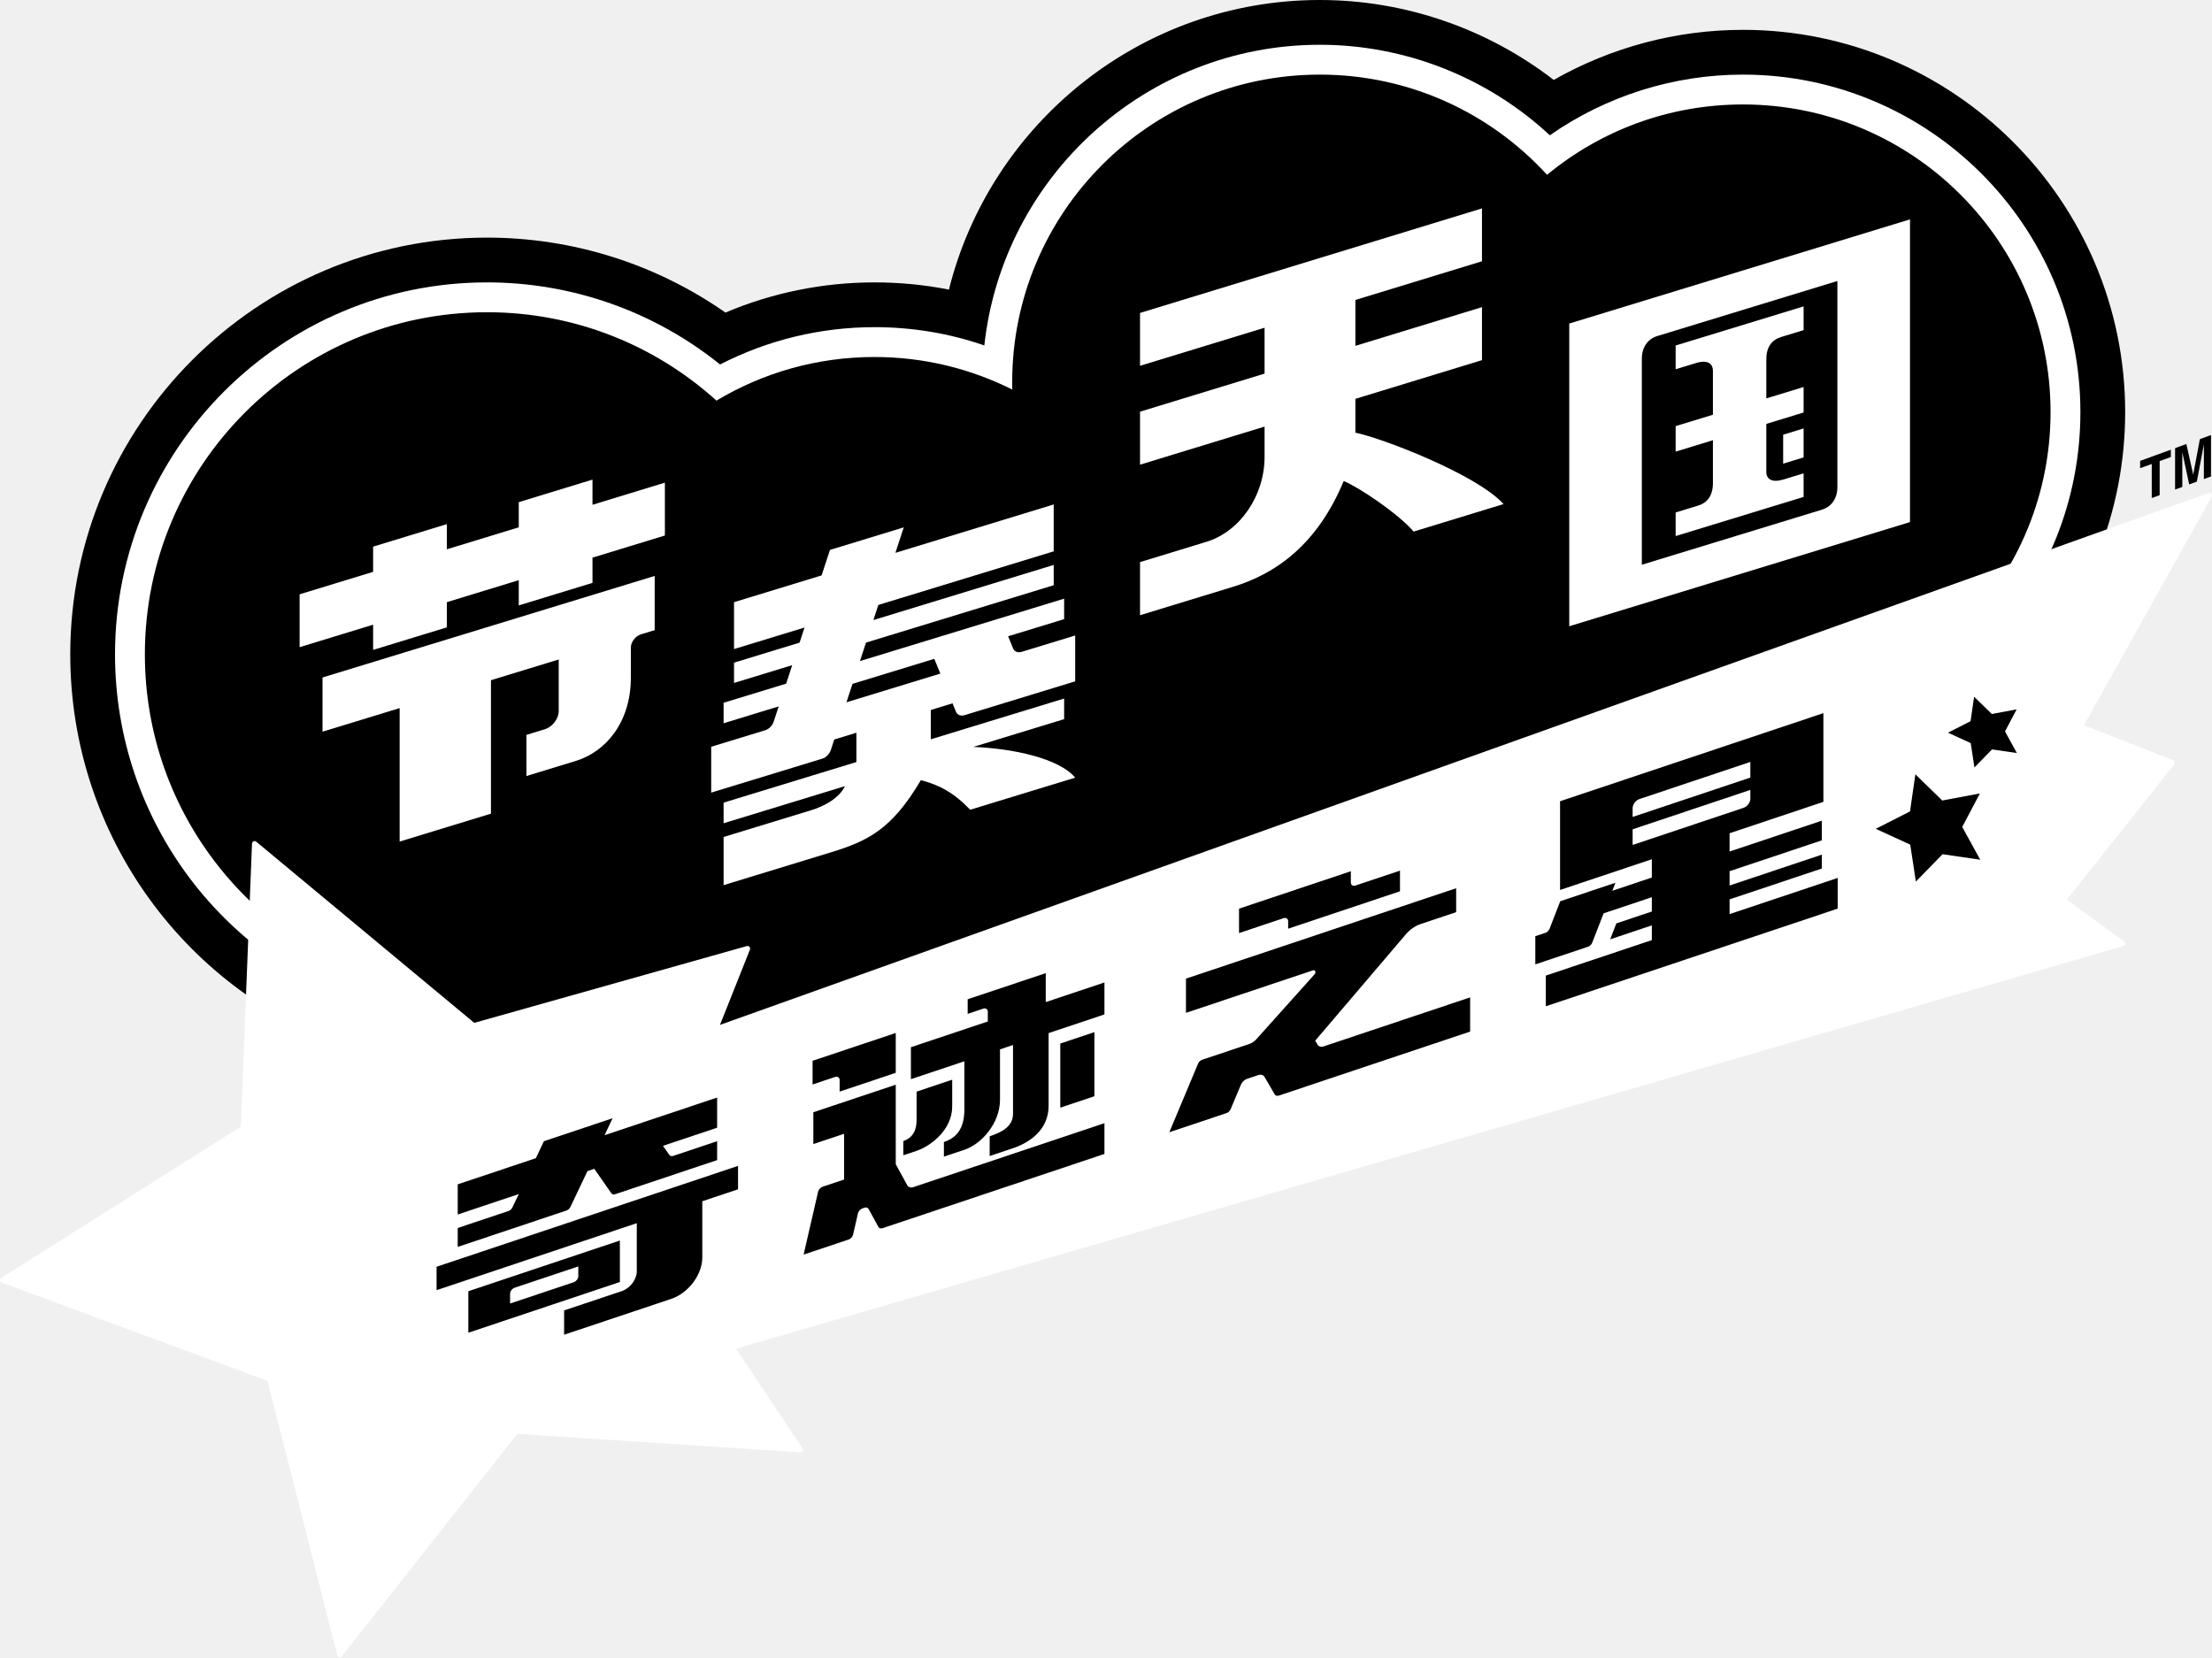
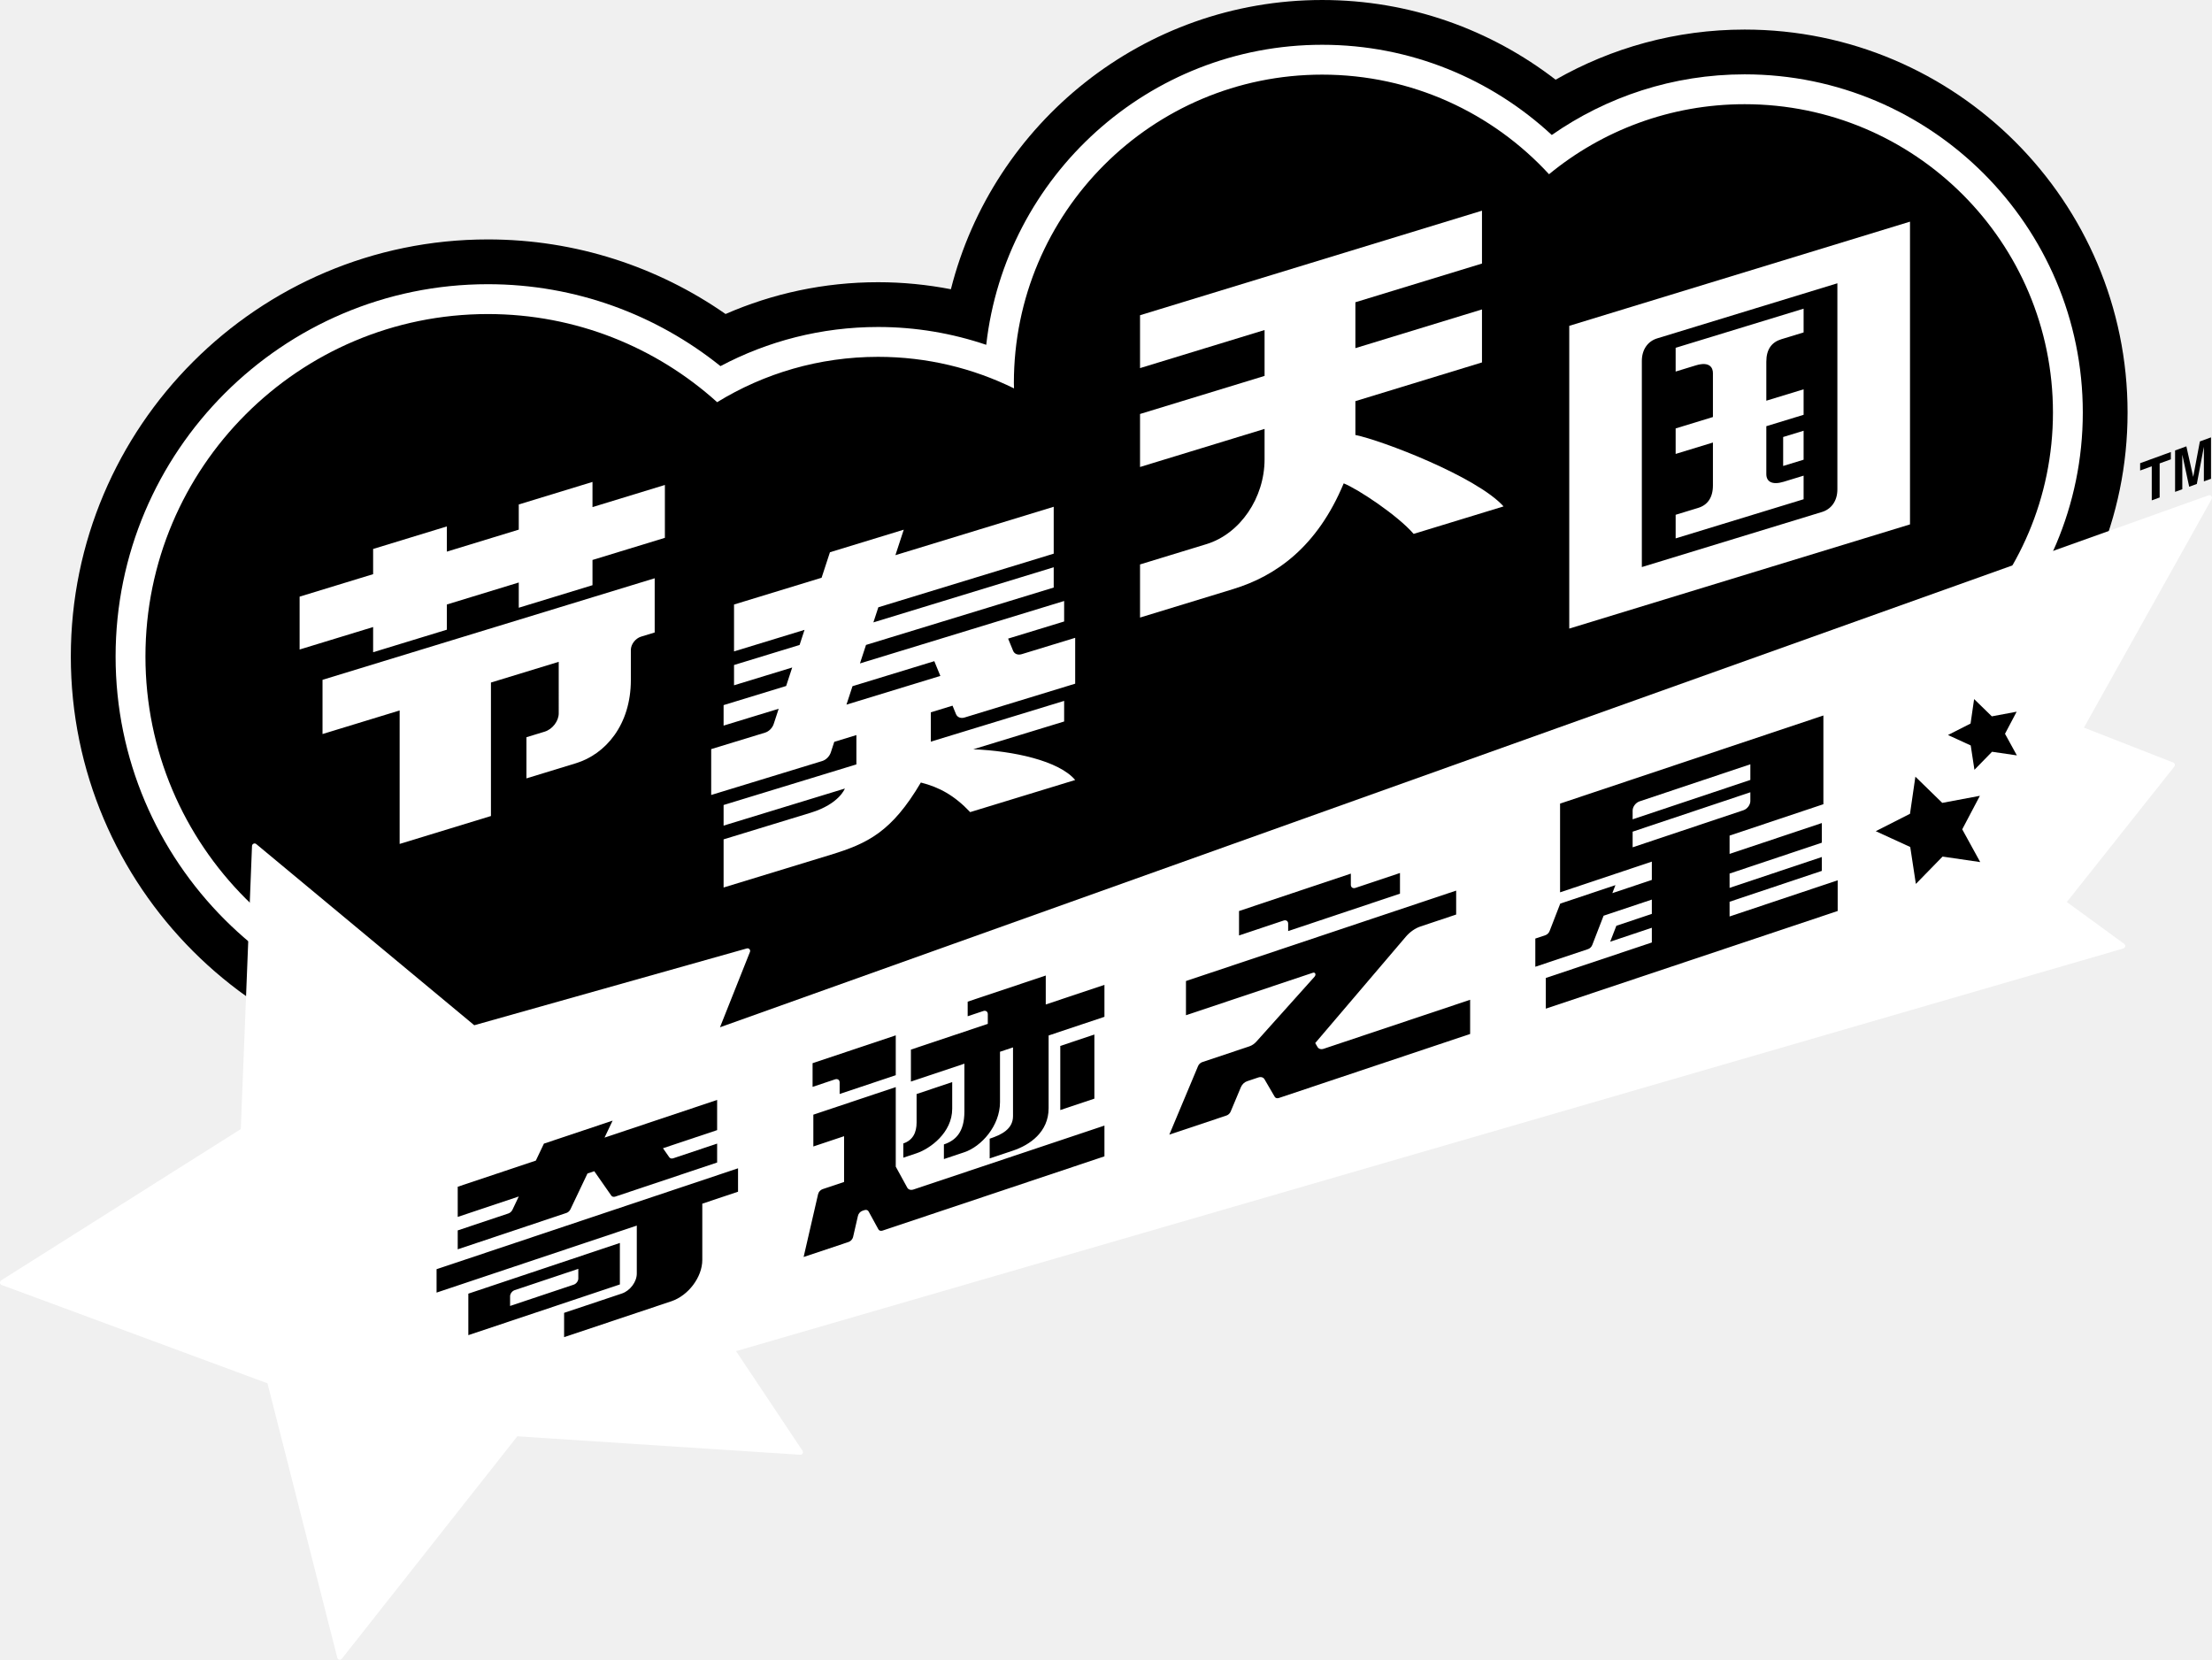
- <svg xmlns="http://www.w3.org/2000/svg" version="1.1" id="svg1" width="666.667" height="499.504" viewBox="0 0 666.667 499.504">
+ <svg xmlns="http://www.w3.org/2000/svg" version="1.1" id="svg1" width="666.667" height="500.181" viewBox="0 0 666.667 500.181">
  <defs id="defs1">
    <clipPath clipPathUnits="userSpaceOnUse" id="clipPath2">
-       <path d="M 0,374.628 H 500 V 0 H 0 Z" transform="translate(-393.9622,-367.8809)" id="path2" />
+       <path d="M 0,375.136 H 500 V 0 H 0 Z" transform="translate(-394.3619,-368.4525)" id="path2" />
    </clipPath>
    <clipPath clipPathUnits="userSpaceOnUse" id="clipPath4">
-       <path d="M 0,374.628 H 500 V 0 H 0 Z" transform="translate(-393.9622,-357.7607)" id="path4" />
+       <path d="M 0,375.136 H 500 V 0 H 0 Z" transform="translate(-394.3618,-358.3321)" id="path4" />
    </clipPath>
    <clipPath clipPathUnits="userSpaceOnUse" id="clipPath6">
-       <path d="M 0,374.628 H 500 V 0 H 0 Z" transform="translate(-463.5064,-281.4696)" id="path6" />
+       <path d="M 0,375.136 H 500 V 0 H 0 Z" transform="translate(-394.3617,-351.5852)" id="path6" />
    </clipPath>
    <clipPath clipPathUnits="userSpaceOnUse" id="clipPath8">
-       <path d="M 0,374.628 H 500 V 0 H 0 Z" transform="translate(-499.2119,-263.1751)" id="path8" />
+       <path d="M 0,375.136 H 500 V 0 H 0 Z" transform="translate(-436.3054,-278.4764)" id="path8" />
    </clipPath>
    <clipPath clipPathUnits="userSpaceOnUse" id="clipPath10">
-       <path d="M 0,374.628 H 500 V 0 H 0 Z" transform="translate(-453.2109,-209.2829)" id="path10" />
+       <path d="M 0,375.136 H 500 V 0 H 0 Z" transform="translate(-499.2119,-263.1751)" id="path10" />
    </clipPath>
    <clipPath clipPathUnits="userSpaceOnUse" id="clipPath12">
-       <path d="M 0,374.628 H 500 V 0 H 0 Z" transform="translate(-447.5335,-195.263)" id="path12" />
+       <path d="M 0,375.136 H 500 V 0 H 0 Z" transform="translate(-453.2109,-209.2829)" id="path12" />
    </clipPath>
    <clipPath clipPathUnits="userSpaceOnUse" id="clipPath14">
-       <path d="M 0,374.628 H 500 V 0 H 0 Z" transform="translate(-369.04,-187.1595)" id="path14" />
+       <path d="M 0,375.136 H 500 V 0 H 0 Z" transform="translate(-447.5335,-195.263)" id="path14" />
    </clipPath>
    <clipPath clipPathUnits="userSpaceOnUse" id="clipPath16">
-       <path d="M 0,374.628 H 500 V 0 H 0 Z" transform="translate(-305.3451,-175.1406)" id="path16" />
+       <path d="M 0,375.136 H 500 V 0 H 0 Z" transform="translate(-369.04,-187.1594)" id="path16" />
    </clipPath>
    <clipPath clipPathUnits="userSpaceOnUse" id="clipPath18">
-       <path d="M 0,374.628 H 500 V 0 H 0 Z" transform="translate(-207.1869,-127.8609)" id="path18" />
+       <path d="M 0,375.136 H 500 V 0 H 0 Z" transform="translate(-305.3451,-175.1405)" id="path18" />
    </clipPath>
    <clipPath clipPathUnits="userSpaceOnUse" id="clipPath20">
-       <path d="M 0,374.628 H 500 V 0 H 0 Z" transform="translate(-130.7222,-88.3447)" id="path20" />
+       <path d="M 0,375.136 H 500 V 0 H 0 Z" transform="translate(-207.1869,-127.8609)" id="path20" />
    </clipPath>
    <clipPath clipPathUnits="userSpaceOnUse" id="clipPath22">
-       <path d="M 0,374.628 H 500 V 0 H 0 Z" transform="translate(-415.3211,-311.1071)" id="path22" />
+       <path d="M 0,375.136 H 500 V 0 H 0 Z" transform="translate(-130.7222,-88.34461)" id="path22" />
    </clipPath>
    <clipPath clipPathUnits="userSpaceOnUse" id="clipPath24">
-       <path d="M 0,374.628 H 500 V 0 H 0 Z" transform="translate(-334.9862,-315.5672)" id="path24" />
+       <path d="M 0,375.136 H 500 V 0 H 0 Z" transform="translate(-415.3211,-311.1071)" id="path24" />
    </clipPath>
    <clipPath clipPathUnits="userSpaceOnUse" id="clipPath26">
-       <path d="M 0,374.628 H 500 V 0 H 0 Z" transform="translate(-191.333,-215.871)" id="path26" />
+       <path d="M 0,375.136 H 500 V 0 H 0 Z" transform="translate(-334.9862,-315.5672)" id="path26" />
    </clipPath>
    <clipPath clipPathUnits="userSpaceOnUse" id="clipPath28">
-       <path d="M 0,374.628 H 500 V 0 H 0 Z" transform="translate(-150.2897,-265.5225)" id="path28" />
+       <path d="M 0,375.136 H 500 V 0 H 0 Z" transform="translate(-191.333,-215.871)" id="path28" />
    </clipPath>
    <clipPath clipPathUnits="userSpaceOnUse" id="clipPath30">
-       <path d="M 0,374.628 H 500 V 0 H 0 Z" transform="translate(-498.1643,-266.332)" id="path30" />
+       <path d="M 0,375.136 H 500 V 0 H 0 Z" transform="translate(-150.2897,-265.5225)" id="path30" />
+     </clipPath>
+     <clipPath clipPathUnits="userSpaceOnUse" id="clipPath32">
+       <path d="M 0,375.136 H 500 V 0 H 0 Z" transform="translate(-498.1643,-266.332)" id="path32" />
    </clipPath>
  </defs>
  <g id="layer-MC0">
-     <path id="path1" d="m 0,0 c -15.046,0 -29.807,-3.957 -42.76,-11.323 -15.032,11.607 -33.648,18.07 -52.863,18.07 -40.427,0 -74.458,-27.905 -83.845,-65.465 -5.494,1.084 -11.116,1.629 -16.839,1.629 -11.622,0 -23.074,-2.336 -33.676,-6.82 -15.73,10.99 -34.485,16.941 -53.903,16.941 -51.94,0 -94.196,-42.256 -94.196,-94.196 0,-40.93 26.234,-76.792 64.574,-89.441 7.179,-9.929 16.435,-18.289 27.078,-24.405 13.031,-7.488 27.901,-11.447 43.003,-11.447 24.043,0 46.685,9.944 62.881,27.136 8.994,-3.08 18.502,-4.678 28.069,-4.678 23.984,0 46.616,9.92 62.812,27.065 8.538,-2.743 17.517,-4.165 26.519,-4.165 18.686,0 36.475,5.872 51.445,16.981 11.606,8.612 20.715,19.747 26.753,32.605 17.973,3.151 34.471,11.91 47.305,25.284 15.512,16.164 24.054,37.408 24.054,59.818 C 86.411,-38.764 47.647,0 0,0" style="fill:#000000;fill-opacity:1;fill-rule:nonzero;stroke:none" transform="matrix(1.333333,0,0,-1.333333,525.2829,8.996133)" clip-path="url(#clipPath2)" />
-     <path id="path3" d="m 0,0 c -15.626,0 -30.902,-4.832 -43.64,-13.711 -14.054,13.068 -32.675,20.458 -51.983,20.458 -39.256,0 -71.682,-29.8 -75.84,-67.968 -7.944,2.746 -16.265,4.132 -24.844,4.132 -12.179,0 -24.144,-2.904 -34.891,-8.435 -14.904,12 -33.43,18.556 -52.688,18.556 -46.359,0 -84.076,-37.717 -84.076,-84.076 0,-37.647 24.859,-70.488 60.786,-80.804 6.567,-9.963 15.435,-18.317 25.788,-24.267 11.5,-6.608 24.626,-10.101 37.961,-10.101 23.497,0 45.477,10.756 59.904,29.045 9.718,-4.323 20.338,-6.587 31.046,-6.587 23.389,0 45.322,10.687 59.753,28.853 9.311,-3.907 19.426,-5.953 29.578,-5.953 16.497,0 32.202,5.182 45.415,14.987 11.704,8.685 20.531,20.271 25.728,33.707 17.909,1.864 34.476,9.95 47.058,23.062 13.695,14.271 21.236,33.026 21.236,52.811 C 76.291,-34.224 42.067,0 0,0" style="fill:#ffffff;fill-opacity:1;fill-rule:nonzero;stroke:none" transform="matrix(1.333333,0,0,-1.333333,525.2829,22.48973)" clip-path="url(#clipPath4)" />
-     <path id="path5" d="m 0,0 c 0,38.408 -31.136,69.544 -69.544,69.544 -16.818,0 -32.242,-5.97 -44.268,-15.906 -12.716,13.92 -31.016,22.653 -51.356,22.653 -38.408,0 -69.544,-31.136 -69.544,-69.544 0,-0.552 0.008,-1.102 0.021,-1.651 -9.374,4.706 -19.956,7.36 -31.16,7.36 -13.056,0 -25.27,-3.601 -35.708,-9.86 -13.719,12.416 -31.911,19.98 -51.871,19.98 -42.708,0 -77.329,-34.622 -77.329,-77.329 0,-36.152 24.81,-66.507 58.332,-74.975 12.201,-20.055 34.264,-33.45 59.455,-33.45 24.089,0 45.315,12.248 57.795,30.855 9.856,-5.355 21.151,-8.397 33.156,-8.397 23.957,0 45.083,12.114 57.59,30.55 9.516,-4.889 20.306,-7.65 31.741,-7.65 31.016,0 57.285,20.306 66.25,48.348 C -29.473,-67.847 0,-37.368 0,0" style="fill:#000000;fill-opacity:1;fill-rule:nonzero;stroke:none" transform="matrix(1.333333,0,0,-1.333333,618.0085,124.2112)" clip-path="url(#clipPath6)" />
-     <path id="path7" d="m 0,0 -336.467,-120.229 6.778,17.038 c 0.18,0.453 -0.237,0.915 -0.705,0.783 l -61.616,-17.36 -49.275,40.949 c -0.374,0.312 -0.944,0.058 -0.963,-0.429 l -2.536,-63.992 -54.154,-34.19 c -0.412,-0.26 -0.347,-0.88 0.11,-1.049 l 60.075,-22.22 15.784,-62.033 c 0.12,-0.472 0.729,-0.602 1.031,-0.219 l 39.666,50.277 63.933,-4.175 c 0.486,-0.031 0.798,0.508 0.527,0.913 l -15.021,22.511 313.595,91.01 c 0.469,0.136 0.577,0.752 0.182,1.04 l -12.97,9.456 24.299,30.614 c 0.246,0.31 0.122,0.769 -0.246,0.913 L -28.159,-52.5 0.711,-0.841 C 0.976,-0.366 0.512,0.183 0,0" style="fill:#ffffff;fill-opacity:1;fill-rule:nonzero;stroke:none" transform="matrix(1.333333,0,0,-1.333333,665.6159,148.6039)" clip-path="url(#clipPath8)" />
-     <path id="path9" d="m 0,0 2.632,4.992 -5.609,-1.051 -4.004,3.904 -0.803,-5.531 -5.103,-2.593 5.139,-2.358 0.839,-5.503 3.979,4.077 5.612,-0.821 z" style="fill:#000000;fill-opacity:1;fill-rule:nonzero;stroke:none" transform="matrix(1.333333,0,0,-1.333333,604.2812,220.4601)" clip-path="url(#clipPath10)" />
-     <path id="path11" d="m 0,0 -8.507,-1.595 -6.073,5.921 -1.217,-8.389 -7.74,-3.932 7.794,-3.575 1.272,-8.347 6.035,6.183 8.513,-1.245 -4.068,7.408 z" style="fill:#000000;fill-opacity:1;fill-rule:nonzero;stroke:none" transform="matrix(1.333333,0,0,-1.333333,596.7113,239.1533)" clip-path="url(#clipPath12)" />
-     <path id="path13" d="M 0,0 26.609,8.903 V 6.925 c 0,-0.86 -0.697,-1.791 -1.557,-2.078 L 0,-3.536 Z m 0,4.768 c 0,0.86 0.697,1.79 1.557,2.078 l 25.052,8.382 V 11.693 L 0,2.79 Z m 21.914,-23.937 v 3.328 l 20.848,6.976 v 3.135 l -20.848,-6.976 v 3.236 l 20.848,6.976 V 1.95 L 21.914,-5.026 v 4.135 L 43.119,6.205 V 26.259 L -16.403,6.343 V -13.711 L 4.341,-6.77 v -4.136 l -8.926,-2.987 0.7,1.808 -12.479,-4.176 -2.405,-6.205 c -0.167,-0.431 -0.538,-0.796 -0.948,-0.934 l -2.281,-0.762 v -6.371 l 11.924,3.989 c 0.41,0.137 0.781,0.503 0.948,0.933 l 2.562,6.613 10.905,3.648 v -3.235 l -8.02,-2.684 -1.396,-3.602 9.416,3.15 v -3.327 l -23.964,-8.018 v -6.938 l 65.972,22.074 v 6.937 z" style="fill:#000000;fill-opacity:1;fill-rule:nonzero;stroke:none" transform="matrix(1.333333,0,0,-1.333333,492.0533,249.958)" clip-path="url(#clipPath14)" />
-     <path id="path15" d="m 0,0 v 2.538 l -25.275,-8.457 v -5.522 l 10.067,3.368 c 0.574,0.192 1.038,-0.117 1.038,-0.69 v -1.687 l 25.276,8.457 V 2.678 L 1.038,-0.691 C 0.465,-0.882 0,-0.573 0,0 m -6.136,-37.052 33.1,11.075 v -7.732 l -43.239,-14.468 c -0.397,-0.133 -0.759,-0.027 -0.933,0.271 l -2.309,3.961 c -0.261,0.448 -0.804,0.606 -1.399,0.407 l -2.539,-0.85 c -0.595,-0.199 -1.138,-0.72 -1.399,-1.343 l -2.309,-5.506 c -0.174,-0.415 -0.536,-0.762 -0.933,-0.895 l -12.937,-4.329 6.496,15.492 c 0.174,0.415 0.536,0.763 0.933,0.895 l 10.664,3.569 c 0.579,0.193 1.141,0.575 1.598,1.084 l 13.118,14.638 c 0.431,0.482 0.193,1.095 -0.355,0.912 l -28.69,-9.6 v 7.732 l 61.073,20.435 v -5.409 l -8.053,-2.694 c -1.22,-0.408 -2.401,-1.234 -3.336,-2.331 l -20.467,-24.022 0.516,-0.886 c 0.261,-0.448 0.804,-0.606 1.4,-0.406" style="fill:#000000;fill-opacity:1;fill-rule:nonzero;stroke:none" transform="matrix(1.333333,0,0,-1.333333,407.1268,265.9832)" clip-path="url(#clipPath16)" />
-     <path id="path17" d="m 0,0 v -6.437 c 0,-2.243 -0.822,-4.004 -3.001,-4.733 v -3.221 l 2.985,0.999 c 3.083,1.032 8.065,4.654 8.065,10.064 V 2.693 Z M 42.461,24.677 29.196,20.238 v 6.545 l -17.65,-5.906 v -3.3 l 3.513,1.175 c 0.573,0.192 1.037,-0.117 1.037,-0.691 V 15.855 L -1.283,10.04 V 2.815 L 10.804,6.859 V -3.958 c 0,-4.726 -2.042,-6.568 -4.632,-7.434 v -3.31 l 4.617,1.544 c 3.817,1.278 8.064,5.929 8.064,11.339 V 9.552 l 2.942,0.985 V -4.982 c 0,-2.998 -2.686,-4.247 -5.275,-5.113 v -4.462 l 5.259,1.76 c 3.818,1.277 8.065,4.201 8.065,9.61 V 13.23 l 12.617,4.221 z M 32.479,10.867 V -3.625 l 7.707,2.579 V 13.446 Z M -23.512,6.969 V 1.616 l 5.079,1.699 c 0.573,0.192 1.038,-0.118 1.038,-0.691 V 0.007 L -4.71,4.252 V 13.26 Z M -0.704,-21.58 42.461,-7.137 v -6.951 L -7.694,-30.869 c -0.405,-0.136 -0.772,-0.024 -0.942,0.287 l -2.218,4.051 c -0.17,0.31 -0.537,0.422 -0.942,0.287 l -0.449,-0.151 c -0.477,-0.159 -0.892,-0.623 -1.007,-1.123 l -1.103,-4.793 c -0.116,-0.501 -0.531,-0.965 -1.007,-1.124 l -10.174,-3.404 3.27,14.209 c 0.115,0.501 0.531,0.964 1.007,1.124 l 4.867,1.628 v 10.345 l -6.947,-2.325 v 7.191 L -4.71,1.566 v -17.979 l 2.593,-4.736 c 0.255,-0.466 0.806,-0.634 1.413,-0.431" style="fill:#000000;fill-opacity:1;fill-rule:nonzero;stroke:none" transform="matrix(1.333333,0,0,-1.333333,276.2492,329.0228)" clip-path="url(#clipPath18)" />
-     <path id="path19" d="m 0,0 -14.386,-4.813 c -0.573,-0.192 -1.038,-0.812 -1.038,-1.386 v -2.187 l 14.386,4.813 C -0.465,-3.381 0,-2.761 0,-2.187 Z m 9.394,5.854 v -9.378 l -34.253,-11.461 v 9.378 z m 21.984,25.504 v 6.82 L 5.926,29.662 7.752,33.5 -7.776,28.304 -9.602,24.466 -27.259,18.558 v -6.82 l 13.798,4.617 -1.427,-3 c -0.184,-0.387 -0.529,-0.704 -0.903,-0.829 L -27.259,8.689 V 4.416 l 24.579,8.223 c 0.374,0.126 0.719,0.442 0.903,0.83 l 3.845,8.082 1.541,0.516 3.845,-5.51 c 0.185,-0.264 0.53,-0.349 0.904,-0.224 l 23.02,7.702 v 4.274 l -9.91,-3.316 c -0.374,-0.125 -0.719,-0.039 -0.903,0.225 l -1.427,2.044 z M 36.104,17.434 28.025,14.731 V 2.02 c 0,-3.869 -3.137,-8.056 -7.006,-9.351 l -24.23,-8.107 v 5.494 l 13.056,4.369 c 1.863,0.623 3.373,2.639 3.373,4.502 V 9.777 L -32.039,-5.366 v 5.291 l 68.143,22.801 z" style="fill:#000000;fill-opacity:1;fill-rule:nonzero;stroke:none" transform="matrix(1.333333,0,0,-1.333333,174.2963,381.7111)" clip-path="url(#clipPath20)" />
-     <path id="path21" d="m 0,0 -40.707,-12.445 c -2.189,-0.662 -3.493,-2.586 -3.493,-5.107 v -46.589 l 40.707,12.446 C -1.468,-51.088 0,-49.288 0,-46.589 Z m 16.415,13.93 v -68.428 l -77.022,-23.548 v 68.427 z m -28.671,-55.221 4.622,1.414 v 6.546 l -4.622,-1.413 z m -24.302,21.341 v 5.368 l 28.924,8.843 v -5.368 l -5.05,-1.544 c -2.158,-0.659 -3.378,-2.272 -3.378,-5.071 v -8.818 l 8.428,2.576 v -5.762 l -8.428,-2.576 v -10.827 c 0,-1.704 1.304,-2.531 3.931,-1.728 l 4.497,1.375 v -5.333 l -28.924,-8.843 v 5.333 l 5.106,1.561 c 2.086,0.638 3.321,2.305 3.321,5.066 v 9.706 l -8.427,-2.577 v 5.762 l 8.427,2.577 v 9.938 c 0,1.154 -0.691,2.707 -3.874,1.734 z" style="fill:#ffffff;fill-opacity:1;fill-rule:nonzero;stroke:none" transform="matrix(1.333333,0,0,-1.333333,553.7615,84.69453)" clip-path="url(#clipPath22)" />
-     <path id="path23" d="m 0,0 v 11.95 l -77.293,-23.631 v -11.95 l 28.15,8.606 v -10.371 l -28.15,-8.606 v -11.98 l 28.15,8.607 v -6.869 c 0,-8.709 -5.507,-16.841 -13.146,-19.177 l -15.004,-4.587 v -12.006 l 21.038,6.432 c 9.731,2.975 19.02,9.552 25.001,23.901 3.281,-1.318 12.196,-7.246 15.811,-11.423 l 20.321,6.213 c -6.08,6.759 -27.699,14.99 -33.494,16.143 V -31.1 L 0,-22.351 v 11.979 l -28.616,-8.748 v 10.371 z" style="fill:#ffffff;fill-opacity:1;fill-rule:nonzero;stroke:none" transform="matrix(1.333333,0,0,-1.333333,446.6483,78.74773)" clip-path="url(#clipPath24)" />
-     <path id="path25" d="m 0,0 1.366,4.169 18.493,5.654 1.365,-3.334 z m 24.755,-2.133 c 0.299,-0.729 1.078,-1.041 1.951,-0.774 L 51.701,4.735 V 15.103 L 39.618,11.408 c -0.873,-0.267 -1.653,0.041 -1.951,0.77 l -1.125,2.746 12.663,3.871 v 4.631 L 3.051,9.316 4.42,13.494 46.847,26.465 V 31.05 L 6.088,18.589 7.207,22.004 46.847,34.123 V 44.722 L 11.065,33.783 12.952,39.544 -3.732,34.444 -5.619,28.682 -25.413,22.63 V 12.031 l 15.936,4.872 -1.118,-3.415 -14.818,-4.53 V 4.373 l 13.149,4.02 -1.368,-4.178 -14.139,-4.322 v -4.632 l 12.453,3.808 -1.125,-3.434 c -0.298,-0.912 -1.078,-1.696 -1.95,-1.963 l -12.181,-3.724 v -10.367 l 25.091,7.671 c 0.872,0.267 1.652,1.051 1.95,1.962 l 0.779,2.378 5.001,1.529 v -6.629 l -30.018,-9.177 v -4.659 l 27.411,8.38 c 0,0 -1.254,-3.489 -7.715,-5.465 l -19.696,-6.021 v -10.883 l 24.199,7.398 c 8.37,2.559 13.803,5.17 20.388,16.329 4.143,-1.043 7.574,-2.906 11.15,-6.686 l 23.735,7.256 c -3.665,4.37 -13.996,6.582 -23.03,6.948 L 49.205,-3.81 V 0.848 L 19.066,-8.366 v 6.629 l 4.912,1.502 z" style="fill:#ffffff;fill-opacity:1;fill-rule:nonzero;stroke:none" transform="matrix(1.333333,0,0,-1.333333,255.1107,211.676)" clip-path="url(#clipPath26)" />
-     <path id="path27" d="m 0,0 -16.363,-5.003 v 5.689 l -16.664,-5.095 v -5.688 l -16.256,-4.97 v 5.695 l -16.665,-5.095 v -5.695 l -16.616,-5.08 v -11.95 l 16.616,5.08 v -5.696 l 16.665,5.095 v 5.696 l 16.256,4.97 v -5.703 l 16.664,5.095 v 5.703 L 0,-11.95 Z m -2.304,-21.088 v -12.254 l -3.084,-0.942 c -1.272,-0.389 -2.304,-1.737 -2.304,-3.009 v -6.786 c 0,-10.147 -5.722,-16.771 -12.416,-18.818 l -11.185,-3.42 v 9.3 l 4.128,1.262 c 1.75,0.535 3.169,2.387 3.169,4.137 l -0.001,11.644 -15.319,-4.683 v -30.17 l -20.638,-6.309 v 30.169 l -17.432,-5.33 v 12.255 z" style="fill:#ffffff;fill-opacity:1;fill-rule:nonzero;stroke:none" transform="matrix(1.333333,0,0,-1.333333,200.3863,145.474)" clip-path="url(#clipPath28)" />
-     <path id="path29" d="M 0,0 V 7.819 L -1.594,-0.58 -3.321,-1.209 -4.877,6.044 v -7.819 l -1.632,-0.594 v 9.361 l 2.55,0.928 1.537,-6.866 0.019,0.007 1.5,7.971 2.516,0.916 V 0.587 Z m -11.783,-4.289 v 7.701 l -2.625,-0.956 v 1.655 l 6.944,2.528 V 4.984 L -9.995,4.063 v -7.701 z" style="fill:#000000;fill-opacity:1;fill-rule:nonzero;stroke:none" transform="matrix(1.333333,0,0,-1.333333,664.2191,144.3947)" clip-path="url(#clipPath30)" />
+     <path id="path1" d="m 0,0 c -15.535,0 -30.114,-4.135 -42.731,-11.33 -14.618,11.28 -32.916,18.013 -52.766,18.013 -40.421,0 -74.45,-27.854 -83.924,-65.374 -5.329,1.03 -10.826,1.588 -16.452,1.588 -12.252,0 -23.909,-2.574 -34.482,-7.186 -15.254,10.62 -33.776,16.857 -53.729,16.857 -51.98,0 -94.269,-42.289 -94.269,-94.269 0,-51.979 42.289,-94.268 94.269,-94.268 18.46,0 35.695,5.338 50.25,14.546 11.469,-5.622 24.351,-8.79 37.961,-8.79 40.421,0 74.45,27.855 83.924,65.375 5.329,-1.03 10.826,-1.588 16.452,-1.588 15.535,0 30.114,4.134 42.731,11.33 14.618,-11.28 32.916,-18.014 52.766,-18.014 47.726,0 86.554,38.829 86.554,86.555 C 86.554,-38.828 47.726,0 0,0" style="fill:#000000;fill-opacity:1;fill-rule:nonzero;stroke:none" transform="matrix(1.333333,0,0,-1.333333,525.8159,8.911333)" clip-path="url(#clipPath2)" />
+     <path id="path3" d="m 0,0 c -16.196,0 -31.221,-5.079 -43.597,-13.706 -13.641,12.642 -31.879,20.389 -51.9,20.389 -39.232,0 -71.639,-29.715 -75.936,-67.817 -7.679,2.6 -15.893,4.031 -24.44,4.031 -12.864,0 -24.987,-3.208 -35.636,-8.845 -14.415,11.571 -32.695,18.516 -52.575,18.516 -46.4,0 -84.148,-37.749 -84.148,-84.148 0,-46.4 37.748,-84.149 84.148,-84.149 18.548,0 35.704,6.045 49.628,16.251 11.334,-6.658 24.516,-10.494 38.583,-10.494 39.232,0 71.639,29.715 75.936,67.817 7.68,-2.6 15.893,-4.031 24.44,-4.031 16.196,0 31.221,5.079 43.597,13.706 13.641,-12.642 31.879,-20.389 51.9,-20.389 42.145,0 76.434,34.289 76.434,76.435 C 76.434,-34.288 42.145,0 0,0" style="fill:#ffffff;fill-opacity:1;fill-rule:nonzero;stroke:none" transform="matrix(1.333333,0,0,-1.333333,525.8157,22.4052)" clip-path="url(#clipPath4)" />
+     <path id="path5" d="M 0,0 C -16.788,0 -32.188,-5.939 -44.219,-15.828 -56.954,-1.992 -75.21,6.683 -95.497,6.683 c -38.488,0 -69.688,-31.2 -69.688,-69.687 0,-0.413 0.024,-0.82 0.031,-1.23 -9.268,4.56 -19.691,7.131 -30.719,7.131 -13.336,0 -25.794,-3.751 -36.385,-10.249 -13.721,12.379 -31.891,19.92 -51.826,19.92 -42.748,0 -77.401,-34.654 -77.401,-77.401 0,-42.748 34.653,-77.402 77.401,-77.402 18.7,0 35.851,6.632 49.23,17.671 11.125,-7.521 24.54,-11.914 38.981,-11.914 38.488,0 69.688,31.2 69.688,69.687 0,0.413 -0.024,0.819 -0.031,1.23 9.268,-4.56 19.691,-7.131 30.719,-7.131 16.788,0 32.188,5.939 44.218,15.827 12.736,-13.835 30.992,-22.51 51.279,-22.51 38.487,0 69.688,31.2 69.688,69.687 C 69.688,-31.2 38.487,0 0,0" style="fill:#000000;fill-opacity:1;fill-rule:nonzero;stroke:none" transform="matrix(1.333333,0,0,-1.333333,525.8156,31.40107)" clip-path="url(#clipPath6)" />
+     <path id="path7" d="m 0,0 -357.93,-109.43 16.872,-55.186 357.93,109.43 z" style="fill:#000000;fill-opacity:1;fill-rule:nonzero;stroke:none" transform="matrix(1.333333,0,0,-1.333333,581.7405,128.8795)" clip-path="url(#clipPath8)" />
+     <path id="path9" d="m 0,0 -336.467,-120.229 6.778,17.038 c 0.18,0.453 -0.237,0.915 -0.705,0.783 l -61.616,-17.36 -49.275,40.949 c -0.374,0.312 -0.944,0.058 -0.963,-0.429 l -2.536,-63.992 -54.154,-34.19 c -0.412,-0.26 -0.347,-0.88 0.11,-1.049 l 60.075,-22.22 15.784,-62.033 c 0.12,-0.472 0.729,-0.602 1.031,-0.219 l 39.666,50.277 63.933,-4.175 c 0.486,-0.031 0.798,0.508 0.527,0.913 l -15.021,22.511 313.595,91.01 c 0.469,0.136 0.577,0.752 0.182,1.04 l -12.97,9.456 24.299,30.614 c 0.246,0.31 0.122,0.769 -0.246,0.913 L -28.159,-52.5 0.711,-0.841 C 0.976,-0.366 0.512,0.183 0,0" style="fill:#ffffff;fill-opacity:1;fill-rule:nonzero;stroke:none" transform="matrix(1.333333,0,0,-1.333333,665.6159,149.2812)" clip-path="url(#clipPath10)" />
+     <path id="path11" d="m 0,0 2.632,4.992 -5.609,-1.051 -4.004,3.904 -0.803,-5.531 -5.103,-2.593 5.139,-2.358 0.839,-5.503 3.979,4.077 5.612,-0.821 z" style="fill:#000000;fill-opacity:1;fill-rule:nonzero;stroke:none" transform="matrix(1.333333,0,0,-1.333333,604.2812,221.1375)" clip-path="url(#clipPath12)" />
+     <path id="path13" d="m 0,0 -8.507,-1.595 -6.073,5.921 -1.217,-8.389 -7.74,-3.932 7.794,-3.575 1.272,-8.347 6.035,6.183 8.513,-1.245 -4.068,7.408 z" style="fill:#000000;fill-opacity:1;fill-rule:nonzero;stroke:none" transform="matrix(1.333333,0,0,-1.333333,596.7113,239.8307)" clip-path="url(#clipPath14)" />
+     <path id="path15" d="M 0,0 26.609,8.903 V 6.925 c 0,-0.86 -0.697,-1.791 -1.557,-2.078 L 0,-3.536 Z m 0,4.768 c 0,0.86 0.697,1.79 1.557,2.078 l 25.052,8.382 V 11.693 L 0,2.79 Z m 21.914,-23.937 v 3.328 l 20.848,6.976 v 3.135 l -20.848,-6.976 v 3.236 l 20.848,6.976 V 1.95 L 21.914,-5.026 V -0.89 L 43.119,6.205 V 26.259 L -16.403,6.343 V -13.711 L 4.341,-6.77 v -4.136 l -8.926,-2.987 0.7,1.808 -12.479,-4.176 -2.405,-6.205 c -0.167,-0.431 -0.538,-0.796 -0.948,-0.934 l -2.281,-0.762 v -6.371 l 11.924,3.989 c 0.41,0.137 0.781,0.503 0.948,0.933 l 2.562,6.613 10.905,3.648 v -3.235 l -8.02,-2.684 -1.396,-3.602 9.416,3.15 v -3.327 l -23.964,-8.018 v -6.938 l 65.972,22.074 v 6.937 z" style="fill:#000000;fill-opacity:1;fill-rule:nonzero;stroke:none" transform="matrix(1.333333,0,0,-1.333333,492.0533,250.6355)" clip-path="url(#clipPath16)" />
+     <path id="path17" d="m 0,0 v 2.538 l -25.275,-8.457 v -5.522 l 10.067,3.368 c 0.574,0.192 1.038,-0.117 1.038,-0.69 v -1.687 l 25.276,8.457 V 2.678 L 1.038,-0.691 C 0.465,-0.882 0,-0.573 0,0 m -6.136,-37.052 33.1,11.075 v -7.732 l -43.239,-14.468 c -0.397,-0.133 -0.759,-0.027 -0.933,0.271 l -2.309,3.961 c -0.261,0.448 -0.804,0.606 -1.399,0.407 l -2.539,-0.85 c -0.595,-0.199 -1.138,-0.72 -1.399,-1.343 l -2.309,-5.506 c -0.174,-0.415 -0.536,-0.762 -0.933,-0.895 l -12.937,-4.329 6.496,15.492 c 0.174,0.415 0.536,0.763 0.933,0.895 l 10.664,3.569 c 0.579,0.193 1.141,0.575 1.598,1.084 l 13.118,14.638 c 0.431,0.482 0.193,1.095 -0.355,0.912 l -28.69,-9.6 v 7.732 l 61.073,20.435 v -5.409 l -8.053,-2.694 c -1.22,-0.408 -2.401,-1.234 -3.336,-2.331 l -20.467,-24.022 0.516,-0.886 c 0.261,-0.448 0.804,-0.606 1.4,-0.406" style="fill:#000000;fill-opacity:1;fill-rule:nonzero;stroke:none" transform="matrix(1.333333,0,0,-1.333333,407.1268,266.6607)" clip-path="url(#clipPath18)" />
+     <path id="path19" d="m 0,0 v -6.437 c 0,-2.243 -0.822,-4.004 -3.001,-4.733 v -3.221 l 2.985,0.999 c 3.083,1.032 8.065,4.654 8.065,10.064 V 2.693 Z M 42.461,24.677 29.196,20.238 v 6.545 l -17.65,-5.906 v -3.3 l 3.513,1.175 c 0.573,0.192 1.037,-0.117 1.037,-0.691 V 15.855 L -1.283,10.04 V 2.815 L 10.804,6.859 V -3.958 c 0,-4.726 -2.042,-6.568 -4.632,-7.434 v -3.31 l 4.617,1.544 c 3.817,1.278 8.064,5.929 8.064,11.339 V 9.552 l 2.942,0.985 V -4.982 c 0,-2.998 -2.686,-4.247 -5.275,-5.113 v -4.462 l 5.259,1.76 c 3.818,1.277 8.065,4.201 8.065,9.61 V 13.23 l 12.617,4.221 z M 32.479,10.867 V -3.625 l 7.707,2.579 V 13.446 Z M -23.512,6.969 V 1.616 l 5.079,1.699 c 0.573,0.192 1.038,-0.118 1.038,-0.691 V 0.007 L -4.71,4.252 V 13.26 Z M -0.704,-21.58 42.461,-7.137 v -6.951 L -7.694,-30.869 c -0.405,-0.136 -0.772,-0.024 -0.942,0.287 l -2.218,4.051 c -0.17,0.31 -0.537,0.422 -0.942,0.287 l -0.449,-0.151 c -0.477,-0.159 -0.892,-0.623 -1.007,-1.123 l -1.103,-4.793 c -0.116,-0.501 -0.531,-0.965 -1.007,-1.124 l -10.174,-3.404 3.27,14.209 c 0.115,0.501 0.531,0.964 1.007,1.124 l 4.867,1.628 v 10.345 l -6.947,-2.325 v 7.191 L -4.71,1.566 v -17.979 l 2.593,-4.736 c 0.255,-0.466 0.806,-0.634 1.413,-0.431" style="fill:#000000;fill-opacity:1;fill-rule:nonzero;stroke:none" transform="matrix(1.333333,0,0,-1.333333,276.2492,329.7001)" clip-path="url(#clipPath20)" />
+     <path id="path21" d="m 0,0 -14.386,-4.813 c -0.573,-0.192 -1.038,-0.812 -1.038,-1.386 v -2.187 l 14.386,4.813 C -0.465,-3.381 0,-2.761 0,-2.187 Z m 9.394,5.854 v -9.378 l -34.253,-11.461 v 9.378 z m 21.984,25.504 v 6.82 L 5.926,29.662 7.752,33.5 -7.776,28.304 -9.602,24.466 -27.259,18.558 v -6.82 l 13.798,4.617 -1.427,-3 c -0.184,-0.387 -0.529,-0.704 -0.903,-0.829 L -27.259,8.689 V 4.416 l 24.579,8.223 c 0.374,0.126 0.719,0.442 0.903,0.83 l 3.845,8.082 1.541,0.516 3.845,-5.51 c 0.185,-0.264 0.53,-0.349 0.904,-0.224 l 23.02,7.702 v 4.274 l -9.91,-3.316 c -0.374,-0.125 -0.719,-0.039 -0.903,0.225 l -1.427,2.044 z M 36.104,17.434 28.025,14.731 V 2.02 c 0,-3.869 -3.137,-8.056 -7.006,-9.351 l -24.23,-8.107 v 5.494 l 13.056,4.369 c 1.863,0.623 3.373,2.639 3.373,4.502 V 9.777 L -32.039,-5.366 v 5.291 l 68.143,22.801 z" style="fill:#000000;fill-opacity:1;fill-rule:nonzero;stroke:none" transform="matrix(1.333333,0,0,-1.333333,174.2963,382.3885)" clip-path="url(#clipPath22)" />
+     <path id="path23" d="m 0,0 -40.707,-12.445 c -2.189,-0.662 -3.493,-2.586 -3.493,-5.107 v -46.589 l 40.707,12.446 C -1.468,-51.089 0,-49.288 0,-46.589 Z m 16.415,13.93 v -68.428 l -77.022,-23.548 v 68.427 z m -28.671,-55.221 4.622,1.414 v 6.546 l -4.622,-1.413 z m -24.302,21.341 v 5.368 l 28.924,8.843 v -5.368 l -5.05,-1.544 c -2.158,-0.659 -3.378,-2.272 -3.378,-5.071 v -8.818 l 8.428,2.576 v -5.762 l -8.428,-2.576 v -10.827 c 0,-1.704 1.304,-2.531 3.931,-1.728 l 4.497,1.375 v -5.333 l -28.924,-8.843 v 5.333 l 5.106,1.561 c 2.086,0.637 3.321,2.305 3.321,5.066 v 9.706 l -8.427,-2.577 v 5.762 l 8.427,2.577 v 9.938 c 0,1.154 -0.691,2.707 -3.874,1.734 z" style="fill:#ffffff;fill-opacity:1;fill-rule:nonzero;stroke:none" transform="matrix(1.333333,0,0,-1.333333,553.7615,85.37187)" clip-path="url(#clipPath24)" />
+     <path id="path25" d="m 0,0 v 11.95 l -77.293,-23.631 v -11.95 l 28.15,8.606 v -10.371 l -28.15,-8.606 v -11.98 l 28.15,8.607 v -6.869 c 0,-8.709 -5.507,-16.841 -13.146,-19.177 l -15.004,-4.587 v -12.006 l 21.038,6.432 c 9.731,2.975 19.02,9.552 25.001,23.901 3.281,-1.318 12.196,-7.246 15.811,-11.423 l 20.321,6.213 c -6.08,6.759 -27.699,14.99 -33.494,16.143 V -31.1 L 0,-22.351 v 11.979 l -28.616,-8.748 v 10.371 z" style="fill:#ffffff;fill-opacity:1;fill-rule:nonzero;stroke:none" transform="matrix(1.333333,0,0,-1.333333,446.6483,79.42507)" clip-path="url(#clipPath26)" />
+     <path id="path27" d="m 0,0 1.366,4.169 18.493,5.654 1.365,-3.334 z m 24.755,-2.133 c 0.299,-0.729 1.078,-1.041 1.951,-0.774 L 51.701,4.735 V 15.103 L 39.618,11.408 c -0.873,-0.267 -1.653,0.041 -1.951,0.77 l -1.125,2.746 12.663,3.871 v 4.631 L 3.051,9.316 4.42,13.494 46.847,26.465 V 31.05 L 6.088,18.589 7.207,22.004 46.847,34.123 V 44.722 L 11.065,33.783 12.952,39.544 -3.732,34.444 -5.619,28.682 -25.413,22.63 V 12.031 l 15.936,4.872 -1.118,-3.415 -14.818,-4.53 V 4.373 l 13.149,4.02 -1.368,-4.178 -14.139,-4.322 v -4.632 l 12.453,3.808 -1.125,-3.434 c -0.298,-0.912 -1.078,-1.696 -1.95,-1.963 l -12.181,-3.724 v -10.367 l 25.091,7.671 c 0.872,0.267 1.652,1.051 1.95,1.962 l 0.779,2.378 5.001,1.529 v -6.629 l -30.018,-9.177 v -4.659 l 27.411,8.38 c 0,0 -1.254,-3.489 -7.715,-5.465 l -19.696,-6.021 v -10.883 l 24.199,7.398 c 8.37,2.559 13.803,5.17 20.388,16.329 4.143,-1.043 7.574,-2.906 11.15,-6.686 l 23.735,7.256 c -3.665,4.37 -13.996,6.582 -23.03,6.948 L 49.205,-3.81 V 0.848 L 19.066,-8.366 v 6.629 l 4.912,1.502 z" style="fill:#ffffff;fill-opacity:1;fill-rule:nonzero;stroke:none" transform="matrix(1.333333,0,0,-1.333333,255.1107,212.3533)" clip-path="url(#clipPath28)" />
+     <path id="path29" d="m 0,0 -16.363,-5.003 v 5.689 l -16.664,-5.095 v -5.688 l -16.256,-4.97 v 5.695 l -16.665,-5.095 v -5.695 l -16.616,-5.08 v -11.95 l 16.616,5.08 v -5.696 l 16.665,5.095 v 5.696 l 16.256,4.97 v -5.703 l 16.664,5.095 v 5.703 L 0,-11.95 Z m -2.304,-21.088 v -12.254 l -3.084,-0.942 c -1.272,-0.39 -2.304,-1.737 -2.304,-3.009 v -6.786 c 0,-10.147 -5.722,-16.771 -12.416,-18.818 l -11.185,-3.42 v 9.3 l 4.128,1.262 c 1.75,0.535 3.169,2.387 3.169,4.137 l -0.001,11.644 -15.319,-4.683 v -30.17 l -20.638,-6.309 v 30.169 l -17.432,-5.33 v 12.254 z" style="fill:#ffffff;fill-opacity:1;fill-rule:nonzero;stroke:none" transform="matrix(1.333333,0,0,-1.333333,200.3863,146.1513)" clip-path="url(#clipPath30)" />
+     <path id="path31" d="M 0,0 V 7.819 L -1.594,-0.58 -3.321,-1.209 -4.877,6.044 v -7.819 l -1.632,-0.594 v 9.361 l 2.55,0.928 1.537,-6.866 0.019,0.007 1.5,7.971 2.516,0.916 V 0.587 Z m -11.783,-4.289 v 7.701 l -2.625,-0.956 v 1.655 l 6.944,2.528 V 4.984 L -9.995,4.063 v -7.701 z" style="fill:#000000;fill-opacity:1;fill-rule:nonzero;stroke:none" transform="matrix(1.333333,0,0,-1.333333,664.2191,145.072)" clip-path="url(#clipPath32)" />
  </g>
</svg>
